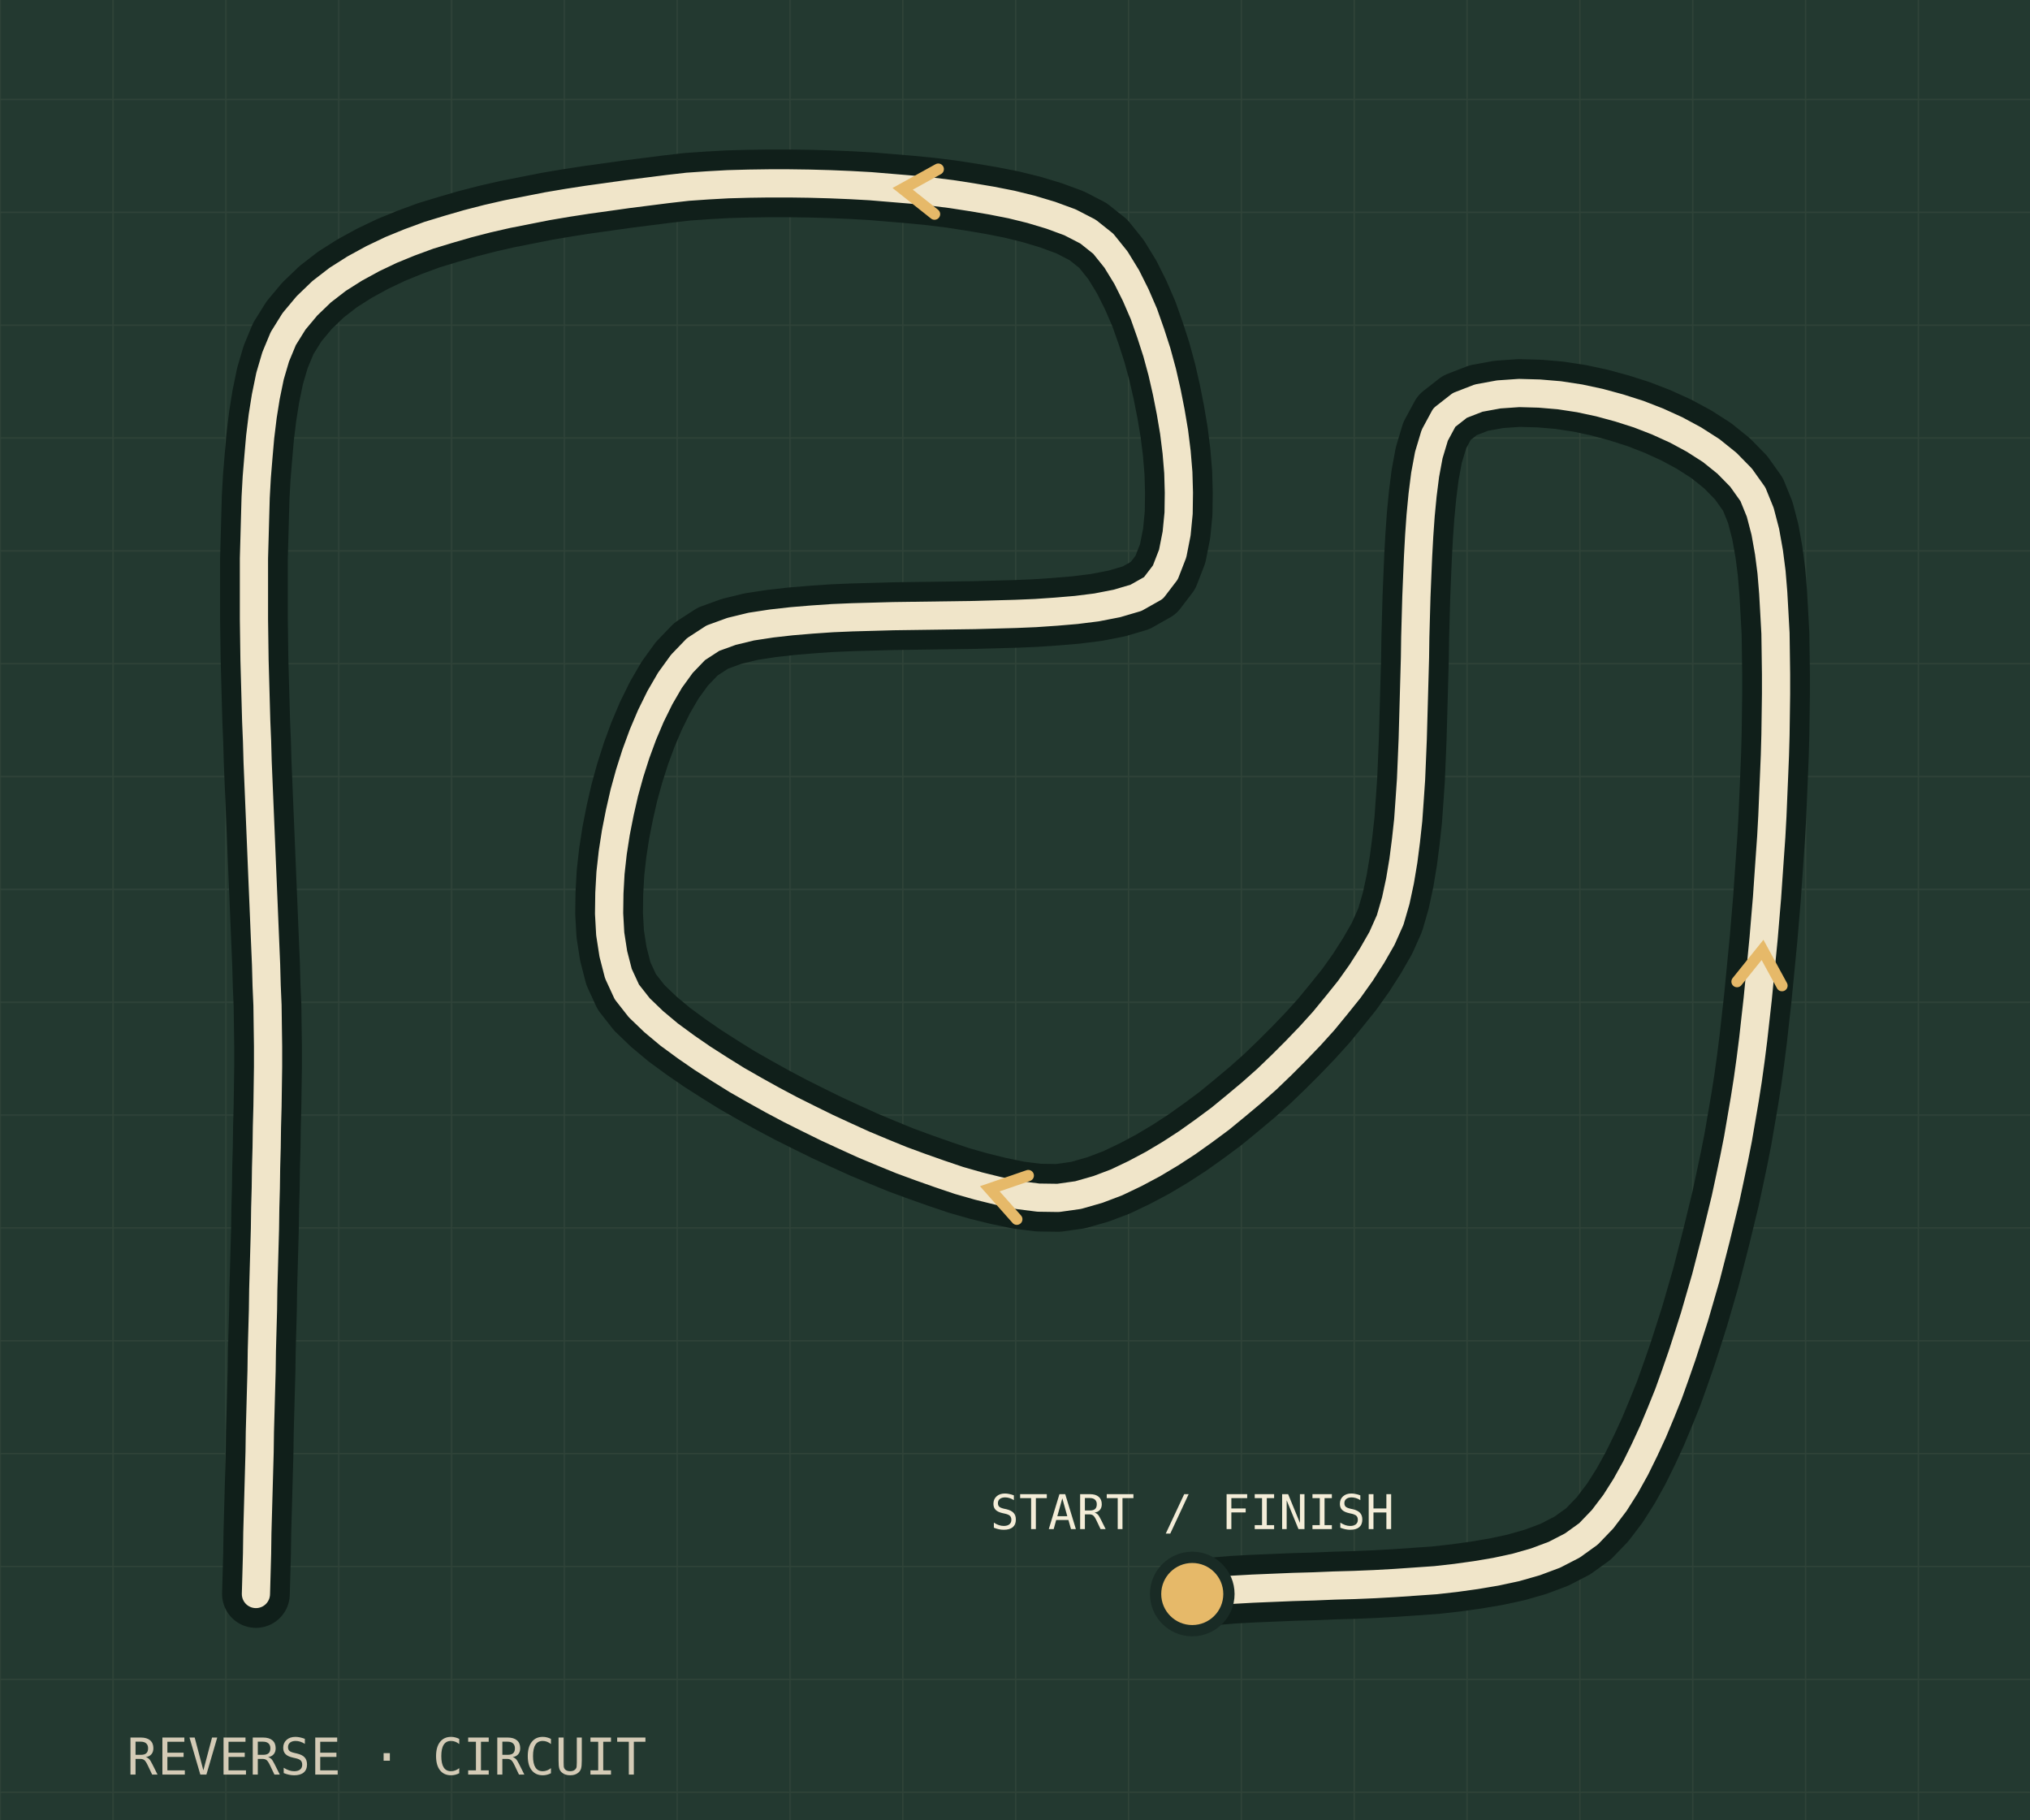
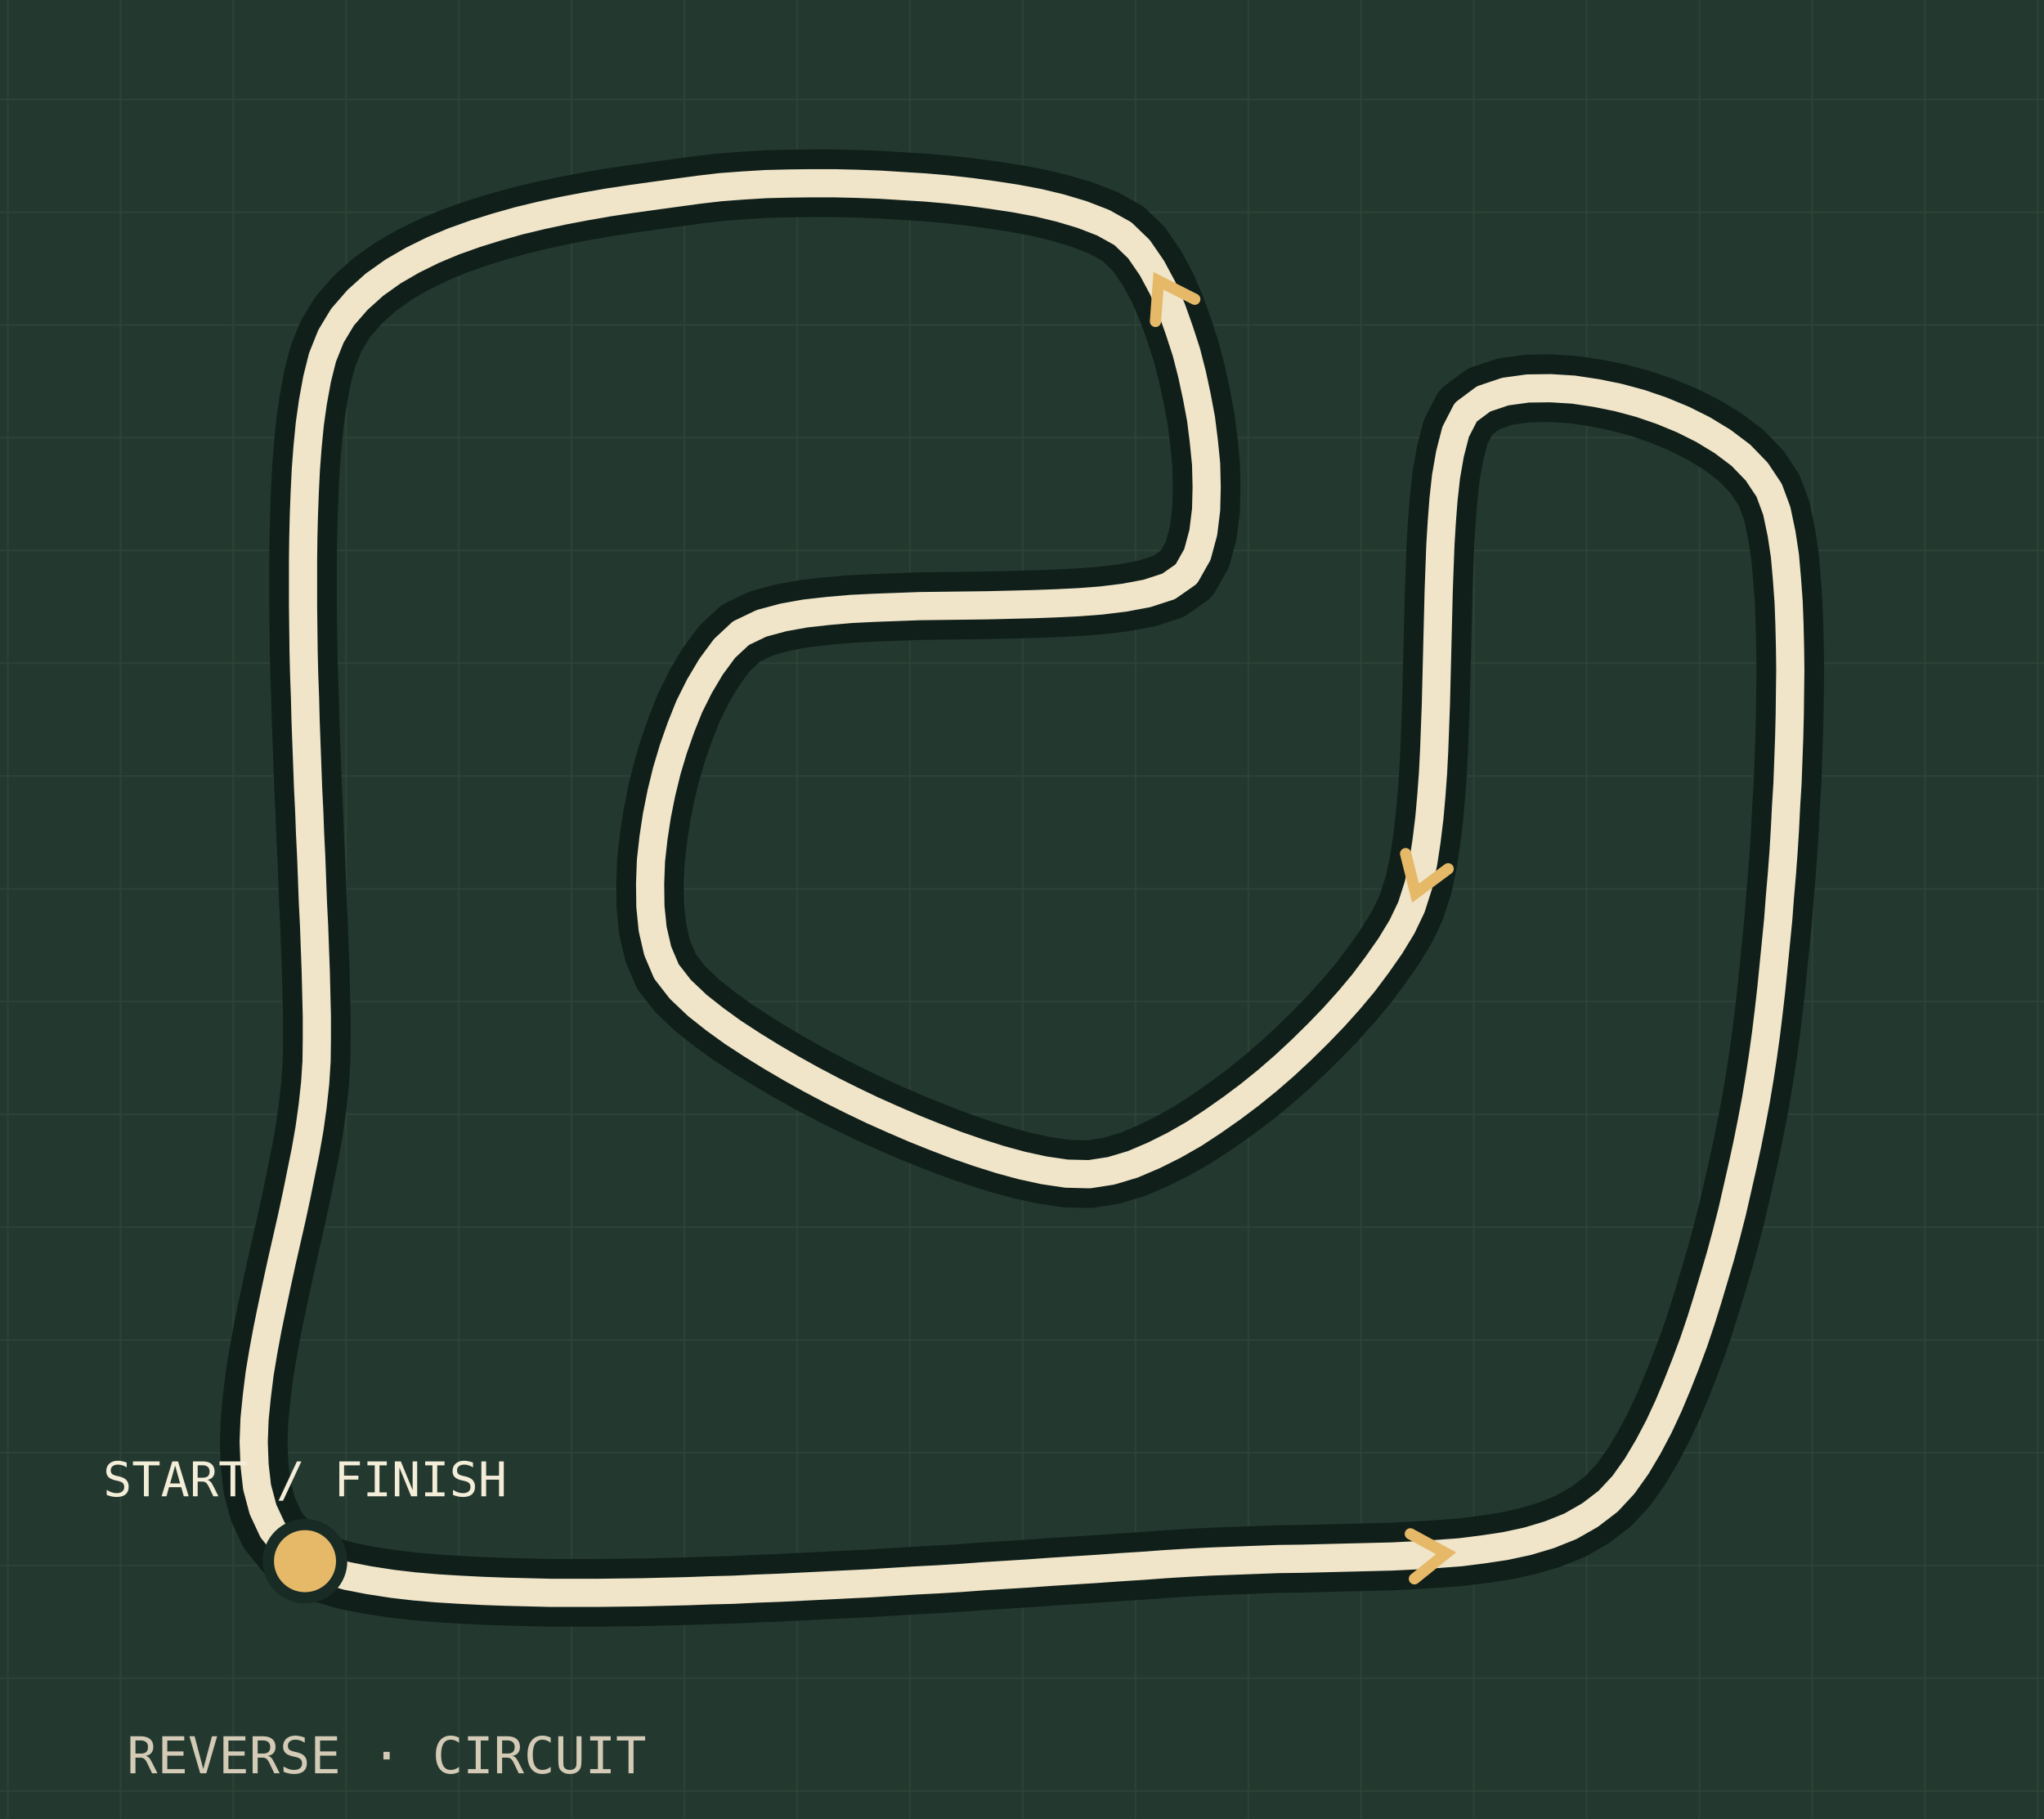
- <svg xmlns="http://www.w3.org/2000/svg" viewBox="280.17 45 719.661 645">
+ <svg xmlns="http://www.w3.org/2000/svg" viewBox="277.52 45 724.961 645">
  <defs>
    <pattern id="grid" width="40" height="40" patternUnits="userSpaceOnUse">
      <path d="M40 0H0V40" fill="none" stroke="#e6ddc0" opacity=".06" />
    </pattern>
  </defs>
  <path fill="#233930" d="M0 0H1280V720H0Z" />
  <path fill="url(#grid)" d="M0 0H1280V720H0Z" />
-   <polyline points="702.8,610.0 709.9,609.1 717.1,608.5 724.3,608.1 731.5,607.8 738.7,607.5 745.9,607.3 753.1,607.0 760.3,606.8 767.5,606.5 774.7,606.1 781.9,605.6 789.1,605.1 796.2,604.3 803.4,603.3 810.5,602.1 817.5,600.6 824.5,598.6 831.2,596.1 837.6,592.8 843.3,588.7 848.3,583.5 852.7,577.7 856.5,571.7 860.0,565.4 863.2,558.9 866.2,552.4 869.0,545.7 871.7,539.0 874.1,532.3 876.5,525.4 878.7,518.6 880.9,511.7 882.9,504.8 884.9,497.9 886.7,490.9 888.5,483.9 890.2,476.9 891.9,469.9 893.4,462.9 894.9,455.8 896.3,448.7 897.5,441.7 898.7,434.7 899.8,427.7 900.8,420.5 901.7,413.4 902.5,406.2 903.3,399.1 904.0,391.9 904.7,384.7 905.4,377.5 906.0,370.3 906.6,363.2 907.1,355.9 907.6,348.7 908.1,341.6 908.5,334.3 908.8,327.1 909.1,320.0 909.4,312.7 909.6,305.5 909.7,298.3 909.8,291.1 909.8,284.0 909.7,276.6 909.6,269.5 909.2,262.2 908.8,255.1 908.2,247.8 907.3,240.8 906.0,233.5 904.2,226.6 901.6,220.2 897.4,214.3 892.4,209.2 886.8,204.7 880.7,200.8 874.4,197.4 867.8,194.4 861.1,191.8 854.2,189.6 847.2,187.7 840.2,186.2 833.0,185.1 825.9,184.5 818.7,184.3 811.5,184.8 804.4,186.1 797.7,188.7 792.2,193.0 788.8,199.3 786.7,206.3 785.4,213.3 784.5,220.4 783.8,227.7 783.3,234.8 782.9,242.1 782.6,249.2 782.3,256.5 782.1,263.6 781.9,270.9 781.8,278.1 781.6,285.3 781.4,292.5 781.2,299.7 781.0,306.9 780.7,314.2 780.4,321.3 779.9,328.6 779.4,335.7 778.6,343.0 777.7,350.0 776.5,357.2 775.0,364.2 773.0,371.1 770.1,377.6 766.6,383.7 762.7,389.8 758.5,395.7 754.0,401.3 749.4,406.9 744.6,412.2 739.6,417.4 734.5,422.5 729.3,427.5 723.9,432.3 718.4,436.9 712.8,441.5 707.0,445.8 701.1,450.0 695.1,453.9 688.9,457.6 682.5,461.0 676.0,464.1 669.4,466.6 662.4,468.6 655.3,469.6 648.3,469.5 641.2,468.6 634.0,467.1 627.1,465.4 620.1,463.4 613.3,461.1 606.5,458.7 599.7,456.2 593.1,453.5 586.4,450.7 579.8,447.7 573.3,444.7 566.8,441.5 560.4,438.3 554.0,434.9 547.7,431.4 541.4,427.8 535.3,424.0 529.2,420.1 523.4,416.1 517.4,411.7 511.9,407.1 506.8,402.2 502.4,396.6 499.4,390.1 497.6,383.1 496.5,376.0 496.1,368.8 496.2,361.6 496.6,354.4 497.4,347.2 498.5,340.1 499.9,333.0 501.5,326.0 503.4,319.1 505.6,312.2 508.1,305.4 510.9,298.8 514.1,292.3 517.7,286.1 521.9,280.3 526.9,275.1 532.9,271.2 539.5,268.8 546.5,267.1 553.7,266.0 560.8,265.2 568.0,264.6 575.3,264.1 582.4,263.8 589.7,263.6 596.8,263.4 604.1,263.3 611.3,263.2 618.5,263.1 625.7,263.0 632.9,262.8 640.2,262.6 647.3,262.3 654.6,261.8 661.7,261.2 668.9,260.3 676.1,258.9 682.9,256.9 689.1,253.4 693.3,247.9 695.9,241.2 697.3,234.1 698.0,226.9 698.1,219.6 697.9,212.5 697.3,205.3 696.4,198.1 695.2,191.0 693.8,183.9 692.2,176.9 690.3,169.9 688.1,163.1 685.7,156.3 682.8,149.6 679.6,143.2 675.8,137.0 671.3,131.4 665.9,127.1 659.5,123.8 652.7,121.3 645.7,119.2 638.8,117.5 631.7,116.1 624.6,114.9 617.5,113.8 610.3,112.9 603.2,112.2 596.0,111.6 588.8,111.0 581.6,110.6 574.4,110.3 567.2,110.1 560.0,110.0 552.7,110.0 545.6,110.1 538.3,110.3 531.1,110.7 523.9,111.2 516.9,112.0 509.8,112.9 502.7,113.8 495.6,114.8 488.4,115.8 481.3,116.9 474.2,118.1 467.1,119.5 460.0,120.9 453.0,122.5 446.0,124.3 439.1,126.3 432.2,128.4 425.4,130.9 418.8,133.6 412.3,136.7 405.9,140.2 399.9,144.0 394.2,148.4 389.0,153.4 384.4,158.9 380.6,165.0 377.9,171.5 375.9,178.3 374.4,185.6 373.3,192.5 372.4,199.9 371.8,206.8 371.2,214.1 370.8,221.3 370.6,228.5 370.4,235.8 370.2,242.9 370.2,250.1 370.2,257.4 370.2,264.5 370.3,271.8 370.4,279.0 370.6,286.2 370.8,293.4 371.0,300.6 371.3,307.8 371.5,315.0 371.8,322.2 372.1,329.4 372.4,336.6 372.7,343.8 373.0,351.1 373.3,358.3 373.6,365.4 373.9,372.7 374.2,379.9 374.5,387.0 374.7,394.4 375.0,401.3 375.1,408.8 375.2,415.8 375.2,423.2 375.1,430.1 375.0,437.2 374.8,444.5 374.7,451.7 374.5,458.9 374.4,466.1 374.2,473.3 374.1,480.5 373.9,487.7 373.7,494.9 373.5,502.1 373.4,509.3 373.2,516.5 373.0,523.7 372.9,530.9 372.7,538.0 372.5,545.3 372.3,552.5 372.2,559.7 372.0,566.9 371.8,574.1 371.6,581.3 371.4,588.4 371.3,595.7 371.1,602.9 370.9,610.0" fill="none" stroke="#101f1a" stroke-width="24" stroke-linecap="round" stroke-linejoin="round" />
-   <polyline points="702.8,610.0 709.9,609.1 717.1,608.5 724.3,608.1 731.5,607.8 738.7,607.5 745.9,607.3 753.1,607.0 760.3,606.8 767.5,606.5 774.7,606.1 781.9,605.6 789.1,605.1 796.2,604.3 803.4,603.3 810.5,602.1 817.5,600.6 824.5,598.6 831.2,596.1 837.6,592.8 843.3,588.7 848.3,583.5 852.7,577.7 856.5,571.7 860.0,565.4 863.2,558.9 866.2,552.4 869.0,545.7 871.7,539.0 874.1,532.3 876.5,525.4 878.7,518.6 880.9,511.7 882.9,504.8 884.9,497.9 886.7,490.9 888.5,483.9 890.2,476.9 891.9,469.9 893.4,462.9 894.9,455.8 896.3,448.7 897.5,441.7 898.7,434.7 899.8,427.7 900.8,420.5 901.7,413.4 902.5,406.2 903.3,399.1 904.0,391.9 904.7,384.7 905.4,377.5 906.0,370.3 906.6,363.2 907.1,355.9 907.6,348.7 908.1,341.6 908.5,334.3 908.8,327.1 909.1,320.0 909.4,312.7 909.6,305.5 909.7,298.3 909.8,291.1 909.8,284.0 909.7,276.6 909.6,269.5 909.2,262.2 908.8,255.1 908.2,247.8 907.3,240.8 906.0,233.5 904.2,226.6 901.6,220.2 897.4,214.3 892.4,209.2 886.8,204.7 880.7,200.8 874.4,197.4 867.8,194.4 861.1,191.8 854.2,189.6 847.2,187.7 840.2,186.2 833.0,185.1 825.9,184.5 818.7,184.3 811.5,184.8 804.4,186.1 797.7,188.7 792.2,193.0 788.8,199.3 786.7,206.3 785.4,213.3 784.5,220.4 783.8,227.7 783.3,234.8 782.9,242.1 782.6,249.2 782.3,256.5 782.1,263.6 781.9,270.9 781.8,278.1 781.6,285.3 781.4,292.5 781.2,299.7 781.0,306.9 780.7,314.2 780.4,321.3 779.9,328.6 779.4,335.7 778.6,343.0 777.7,350.0 776.5,357.2 775.0,364.2 773.0,371.1 770.1,377.6 766.6,383.7 762.7,389.8 758.5,395.7 754.0,401.3 749.4,406.9 744.6,412.2 739.6,417.4 734.5,422.5 729.3,427.5 723.9,432.3 718.4,436.9 712.8,441.5 707.0,445.8 701.1,450.0 695.1,453.9 688.9,457.6 682.5,461.0 676.0,464.1 669.4,466.6 662.4,468.6 655.3,469.6 648.3,469.5 641.2,468.6 634.0,467.1 627.1,465.4 620.1,463.4 613.3,461.1 606.5,458.7 599.7,456.2 593.1,453.5 586.4,450.7 579.8,447.7 573.3,444.7 566.8,441.5 560.4,438.3 554.0,434.9 547.7,431.4 541.4,427.8 535.3,424.0 529.2,420.1 523.4,416.1 517.4,411.7 511.9,407.1 506.8,402.2 502.4,396.6 499.4,390.1 497.6,383.1 496.5,376.0 496.1,368.8 496.2,361.6 496.6,354.4 497.4,347.2 498.5,340.1 499.9,333.0 501.5,326.0 503.4,319.1 505.6,312.2 508.1,305.4 510.9,298.8 514.1,292.3 517.7,286.1 521.9,280.3 526.9,275.1 532.9,271.2 539.5,268.8 546.5,267.1 553.7,266.0 560.8,265.2 568.0,264.6 575.3,264.1 582.4,263.8 589.7,263.6 596.8,263.4 604.1,263.3 611.3,263.2 618.5,263.1 625.7,263.0 632.9,262.8 640.2,262.6 647.3,262.3 654.6,261.8 661.7,261.2 668.9,260.3 676.1,258.9 682.9,256.9 689.1,253.4 693.3,247.9 695.9,241.2 697.3,234.1 698.0,226.9 698.1,219.6 697.9,212.5 697.3,205.3 696.4,198.1 695.2,191.0 693.8,183.9 692.2,176.9 690.3,169.9 688.1,163.1 685.7,156.3 682.8,149.6 679.6,143.2 675.8,137.0 671.3,131.4 665.9,127.1 659.5,123.8 652.7,121.3 645.7,119.2 638.8,117.5 631.7,116.1 624.6,114.9 617.5,113.8 610.3,112.9 603.2,112.2 596.0,111.6 588.8,111.0 581.6,110.6 574.4,110.3 567.2,110.1 560.0,110.0 552.7,110.0 545.6,110.1 538.3,110.3 531.1,110.7 523.9,111.2 516.9,112.0 509.8,112.9 502.7,113.8 495.6,114.8 488.4,115.8 481.3,116.9 474.2,118.1 467.1,119.5 460.0,120.9 453.0,122.5 446.0,124.3 439.1,126.3 432.2,128.4 425.4,130.9 418.8,133.6 412.3,136.7 405.9,140.2 399.9,144.0 394.2,148.4 389.0,153.4 384.4,158.9 380.6,165.0 377.9,171.5 375.9,178.3 374.4,185.6 373.3,192.5 372.4,199.9 371.8,206.8 371.2,214.1 370.8,221.3 370.6,228.5 370.4,235.8 370.2,242.9 370.2,250.1 370.2,257.4 370.2,264.5 370.3,271.8 370.4,279.0 370.6,286.2 370.8,293.4 371.0,300.6 371.3,307.8 371.5,315.0 371.8,322.2 372.1,329.4 372.4,336.6 372.7,343.8 373.0,351.1 373.3,358.3 373.6,365.4 373.9,372.7 374.2,379.9 374.5,387.0 374.7,394.4 375.0,401.3 375.1,408.8 375.2,415.8 375.2,423.2 375.1,430.1 375.0,437.2 374.8,444.5 374.7,451.7 374.5,458.9 374.4,466.1 374.2,473.3 374.1,480.5 373.9,487.7 373.7,494.9 373.5,502.1 373.4,509.3 373.2,516.5 373.0,523.7 372.9,530.9 372.7,538.0 372.5,545.3 372.3,552.5 372.2,559.7 372.0,566.9 371.8,574.1 371.6,581.3 371.4,588.4 371.3,595.7 371.1,602.9 370.9,610.0" fill="none" stroke="#f0e5c9" stroke-width="10" stroke-linecap="round" stroke-linejoin="round" />
-   <path d="M-9 -8L3 0L-9 8" fill="none" stroke="#e6b969" stroke-width="4" stroke-linecap="round" transform="translate(904.7405,384.6852) rotate(-84.87662)" />
-   <path d="M-9 -8L3 0L-9 8" fill="none" stroke="#e6b969" stroke-width="4" stroke-linecap="round" transform="translate(633.9687,467.1351) rotate(-165.2718)" />
-   <path d="M-9 -8L3 0L-9 8" fill="none" stroke="#e6b969" stroke-width="4" stroke-linecap="round" transform="translate(603.1661,112.182) rotate(-175.241)" />
-   <circle cx="702.842" cy="610" r="13" fill="#e6b969" stroke="#192b25" stroke-width="4" />
-   <text x="702.842" y="587" text-anchor="middle" fill="#f4edd8" font-family="monospace" font-size="17">START / FINISH</text>
-   <text x="325.17" y="674" fill="#d4cbb6" font-family="monospace" font-size="18">REVERSE · CIRCUIT</text>
+   <polyline points="385.7,598.8 392.6,601.7 400.6,604.0 408.3,605.5 416.7,606.8 424.4,607.7 432.6,608.4 440.7,608.9 448.6,609.3 456.8,609.6 465.0,609.8 472.9,610.0 481.0,610.0 489.2,610.0 497.2,609.9 505.3,609.8 513.4,609.6 521.5,609.4 529.6,609.1 537.6,608.9 545.7,608.5 553.8,608.2 561.9,607.8 570.0,607.4 578.0,607.0 586.1,606.6 594.2,606.1 602.3,605.6 610.2,605.2 618.4,604.7 626.5,604.1 634.5,603.6 642.5,603.1 650.8,602.5 658.7,602.0 666.6,601.5 675.0,600.9 682.9,600.4 691.0,599.8 699.2,599.3 706.9,598.9 714.9,598.6 722.9,598.3 731.0,598.0 739.1,597.9 747.1,597.7 755.2,597.5 763.2,597.3 771.3,597.1 779.3,596.7 787.4,596.2 795.5,595.6 803.4,594.6 811.4,593.4 819.3,591.7 827.0,589.4 834.5,586.4 841.5,582.4 847.9,577.5 853.3,571.7 858.0,565.1 862.1,558.2 865.9,551.0 869.3,543.7 872.4,536.3 875.4,528.7 878.2,521.2 880.8,513.5 883.2,505.8 885.5,498.1 887.8,490.3 889.9,482.5 891.9,474.7 893.7,466.8 895.5,458.9 897.2,451.1 898.8,443.1 900.3,435.2 901.6,427.4 902.8,419.6 903.9,411.6 904.9,403.4 905.8,395.5 906.6,387.4 907.4,379.4 908.2,371.3 908.8,363.3 909.5,355.2 910.1,347.2 910.6,339.1 911.0,331.0 911.5,323.0 911.8,314.9 912.1,306.8 912.3,298.7 912.4,290.7 912.5,282.5 912.4,274.6 912.2,266.3 911.9,258.4 911.3,250.2 910.6,242.2 909.4,234.3 907.7,226.2 905.0,218.9 900.6,212.3 895.0,206.5 888.5,201.6 881.6,197.4 874.4,193.8 866.9,190.7 859.3,188.1 851.5,186.0 843.6,184.4 835.6,183.2 827.5,182.7 819.4,182.8 811.4,183.9 803.7,186.5 797.4,191.2 793.8,198.2 791.8,206.0 790.4,214.0 789.5,222.2 788.9,230.0 788.4,238.2 788.1,246.2 787.8,254.4 787.6,262.4 787.4,270.5 787.2,278.6 787.0,286.7 786.8,294.8 786.5,302.8 786.2,310.9 785.8,318.9 785.2,327.1 784.5,335.0 783.5,343.2 782.3,351.1 780.6,359.0 778.1,366.8 774.8,373.7 770.6,380.6 765.9,387.3 761.1,393.7 755.9,399.9 750.5,405.9 744.9,411.7 739.1,417.4 733.2,422.9 727.1,428.2 720.8,433.3 714.4,438.1 707.7,442.8 701.0,447.2 694.0,451.2 686.8,454.8 679.3,458.0 671.6,460.3 663.9,461.5 655.8,461.3 647.7,460.1 639.9,458.4 632.2,456.3 624.3,453.8 616.8,451.2 609.2,448.3 601.7,445.3 594.3,442.1 586.9,438.8 579.6,435.3 572.4,431.7 565.2,427.9 558.2,424.0 551.2,419.9 544.4,415.7 537.5,411.2 531.0,406.5 524.8,401.6 518.8,395.9 513.9,389.6 510.8,382.3 509.0,374.5 508.2,366.5 508.1,358.4 508.4,350.3 509.3,342.2 510.5,334.3 512.1,326.3 514.0,318.5 516.3,310.8 519.0,303.1 522.0,295.6 525.6,288.4 529.7,281.5 534.5,275.0 540.3,269.6 547.6,266.1 555.4,264.0 563.2,262.6 571.3,261.7 579.4,261.0 587.4,260.6 595.6,260.3 603.6,260.0 611.7,259.9 619.8,259.8 627.9,259.7 636.0,259.5 644.0,259.3 652.1,259.0 660.2,258.6 668.1,258.0 676.3,257.0 684.3,255.5 692.0,253.0 698.3,248.6 702.2,241.7 704.3,233.9 705.3,225.8 705.5,217.8 705.3,209.6 704.5,201.6 703.5,193.6 702.0,185.6 700.3,177.7 698.3,169.9 695.8,162.2 693.1,154.6 689.9,147.2 686.1,140.1 681.5,133.4 675.8,127.9 668.8,124.0 661.3,121.1 653.6,118.8 645.7,116.9 637.7,115.4 629.8,114.2 621.8,113.1 613.7,112.2 605.7,111.5 597.6,111.0 589.6,110.5 581.5,110.2 573.4,110.0 565.3,110.0 557.3,110.1 549.2,110.3 541.0,110.8 533.0,111.4 525.3,112.3 517.2,113.4 509.2,114.5 501.3,115.6 493.3,116.8 485.3,118.2 477.4,119.7 469.5,121.4 461.6,123.3 453.8,125.5 446.1,127.9 438.5,130.6 431.1,133.7 423.8,137.3 416.9,141.3 410.3,146.0 404.3,151.4 399.0,157.5 394.9,164.3 391.9,171.8 390.0,179.4 388.5,187.6 387.4,195.4 386.6,203.6 386.0,211.5 385.6,219.7 385.3,227.7 385.1,235.8 385.0,243.9 385.0,251.9 385.0,260.0 385.1,268.1 385.2,276.2 385.4,284.3 385.7,292.4 385.9,300.4 386.2,308.5 386.5,316.6 386.8,324.7 387.2,332.7 387.5,340.8 387.9,348.9 388.2,356.9 388.5,365.1 388.9,373.0 389.2,381.2 389.5,389.3 389.7,397.3 389.9,405.5 389.9,413.5 389.8,421.4 389.3,429.2 388.4,437.4 387.3,445.3 385.9,453.3 384.3,461.2 382.7,469.1 381.0,477.0 379.2,484.9 377.4,492.8 375.7,500.6 374.0,508.6 372.4,516.4 370.9,524.5 369.6,532.3 368.6,540.4 367.8,548.4 367.5,556.5 367.8,564.6 368.7,572.5 370.8,580.4 374.2,587.7 379.2,593.9 385.7,598.8" fill="none" stroke="#101f1a" stroke-width="24" stroke-linecap="round" stroke-linejoin="round" />
+   <polyline points="385.7,598.8 392.6,601.7 400.6,604.0 408.3,605.5 416.7,606.8 424.4,607.7 432.6,608.4 440.7,608.9 448.6,609.3 456.8,609.6 465.0,609.8 472.9,610.0 481.0,610.0 489.2,610.0 497.2,609.9 505.3,609.8 513.4,609.6 521.5,609.4 529.6,609.1 537.6,608.9 545.7,608.5 553.8,608.2 561.9,607.8 570.0,607.4 578.0,607.0 586.1,606.6 594.2,606.1 602.3,605.6 610.2,605.2 618.4,604.7 626.5,604.1 634.5,603.6 642.5,603.1 650.8,602.5 658.7,602.0 666.6,601.5 675.0,600.9 682.9,600.4 691.0,599.8 699.2,599.3 706.9,598.9 714.9,598.6 722.9,598.3 731.0,598.0 739.1,597.9 747.1,597.7 755.2,597.5 763.2,597.3 771.3,597.1 779.3,596.7 787.4,596.2 795.5,595.6 803.4,594.6 811.4,593.4 819.3,591.7 827.0,589.4 834.5,586.4 841.5,582.4 847.9,577.5 853.3,571.7 858.0,565.1 862.1,558.2 865.9,551.0 869.3,543.7 872.4,536.3 875.4,528.7 878.2,521.2 880.8,513.5 883.2,505.8 885.5,498.1 887.8,490.3 889.9,482.5 891.9,474.7 893.7,466.8 895.5,458.9 897.2,451.1 898.8,443.1 900.3,435.2 901.6,427.4 902.8,419.6 903.9,411.6 904.9,403.4 905.8,395.5 906.6,387.4 907.4,379.4 908.2,371.3 908.8,363.3 909.5,355.2 910.1,347.2 910.6,339.1 911.0,331.0 911.5,323.0 911.8,314.9 912.1,306.8 912.3,298.7 912.4,290.7 912.5,282.5 912.4,274.6 912.2,266.3 911.9,258.4 911.3,250.2 910.6,242.2 909.4,234.3 907.7,226.2 905.0,218.9 900.6,212.3 895.0,206.5 888.5,201.6 881.6,197.4 874.4,193.8 866.9,190.7 859.3,188.1 851.5,186.0 843.6,184.4 835.6,183.2 827.5,182.7 819.4,182.8 811.4,183.9 803.7,186.5 797.4,191.2 793.8,198.2 791.8,206.0 790.4,214.0 789.5,222.2 788.9,230.0 788.4,238.2 788.1,246.2 787.8,254.4 787.6,262.4 787.4,270.5 787.2,278.6 787.0,286.7 786.8,294.8 786.5,302.8 786.2,310.9 785.8,318.9 785.2,327.1 784.5,335.0 783.5,343.2 782.3,351.1 780.6,359.0 778.1,366.8 774.8,373.7 770.6,380.6 765.9,387.3 761.1,393.7 755.9,399.9 750.5,405.9 744.9,411.7 739.1,417.4 733.2,422.9 727.1,428.2 720.8,433.3 714.4,438.1 707.7,442.8 701.0,447.2 694.0,451.2 686.8,454.8 679.3,458.0 671.6,460.3 663.9,461.5 655.8,461.3 647.7,460.1 639.9,458.4 632.2,456.3 624.3,453.8 616.8,451.2 609.2,448.3 601.7,445.3 594.3,442.1 586.9,438.8 579.6,435.3 572.4,431.7 565.2,427.9 558.2,424.0 551.2,419.9 544.4,415.7 537.5,411.2 531.0,406.5 524.8,401.6 518.8,395.9 513.9,389.6 510.8,382.3 509.0,374.5 508.2,366.5 508.1,358.4 508.4,350.3 509.3,342.2 510.5,334.3 512.1,326.3 514.0,318.5 516.3,310.8 519.0,303.1 522.0,295.6 525.6,288.4 529.7,281.5 534.5,275.0 540.3,269.6 547.6,266.1 555.4,264.0 563.2,262.6 571.3,261.7 579.4,261.0 587.4,260.6 595.6,260.3 603.6,260.0 611.7,259.9 619.8,259.8 627.9,259.7 636.0,259.5 644.0,259.3 652.1,259.0 660.2,258.6 668.1,258.0 676.3,257.0 684.3,255.5 692.0,253.0 698.3,248.6 702.2,241.7 704.3,233.9 705.3,225.8 705.5,217.8 705.3,209.6 704.5,201.6 703.5,193.6 702.0,185.6 700.3,177.7 698.3,169.9 695.8,162.2 693.1,154.6 689.9,147.2 686.1,140.1 681.5,133.4 675.8,127.9 668.8,124.0 661.3,121.1 653.6,118.8 645.7,116.9 637.7,115.4 629.8,114.2 621.8,113.1 613.7,112.2 605.7,111.5 597.6,111.0 589.6,110.5 581.5,110.2 573.4,110.0 565.3,110.0 557.3,110.1 549.2,110.3 541.0,110.8 533.0,111.4 525.3,112.3 517.2,113.4 509.2,114.5 501.3,115.6 493.3,116.8 485.3,118.2 477.4,119.7 469.5,121.4 461.6,123.3 453.8,125.5 446.1,127.9 438.5,130.6 431.1,133.7 423.8,137.3 416.9,141.3 410.3,146.0 404.3,151.4 399.0,157.5 394.9,164.3 391.9,171.8 390.0,179.4 388.5,187.6 387.4,195.4 386.6,203.6 386.0,211.5 385.6,219.7 385.3,227.7 385.1,235.8 385.0,243.9 385.0,251.9 385.0,260.0 385.1,268.1 385.2,276.2 385.4,284.3 385.7,292.4 385.9,300.4 386.2,308.5 386.5,316.6 386.8,324.7 387.2,332.7 387.5,340.8 387.9,348.9 388.2,356.9 388.5,365.1 388.9,373.0 389.2,381.2 389.5,389.3 389.7,397.3 389.9,405.5 389.9,413.5 389.8,421.4 389.3,429.2 388.4,437.4 387.3,445.3 385.9,453.3 384.3,461.2 382.7,469.1 381.0,477.0 379.2,484.9 377.4,492.8 375.7,500.6 374.0,508.6 372.4,516.4 370.9,524.5 369.6,532.3 368.6,540.4 367.8,548.4 367.5,556.5 367.8,564.6 368.7,572.5 370.8,580.4 374.2,587.7 379.2,593.9 385.7,598.8" fill="none" stroke="#f0e5c9" stroke-width="10" stroke-linecap="round" stroke-linejoin="round" />
+   <path d="M-9 -8L3 0L-9 8" fill="none" stroke="#e6b969" stroke-width="4" stroke-linecap="round" transform="translate(787.4271,596.2256) rotate(-5.186431)" />
+   <path d="M-9 -8L3 0L-9 8" fill="none" stroke="#e6b969" stroke-width="4" stroke-linecap="round" transform="translate(780.5857,358.97) rotate(109.6024)" />
+   <path d="M-9 -8L3 0L-9 8" fill="none" stroke="#e6b969" stroke-width="4" stroke-linecap="round" transform="translate(689.8789,147.2361) rotate(-119.4968)" />
+   <circle cx="385.7" cy="598.758" r="13" fill="#e6b969" stroke="#192b25" stroke-width="4" />
+   <text x="385.7" y="575.758" text-anchor="middle" fill="#f4edd8" font-family="monospace" font-size="17">START / FINISH</text>
+   <text x="322.52" y="674" fill="#d4cbb6" font-family="monospace" font-size="18">REVERSE · CIRCUIT</text>
</svg>
